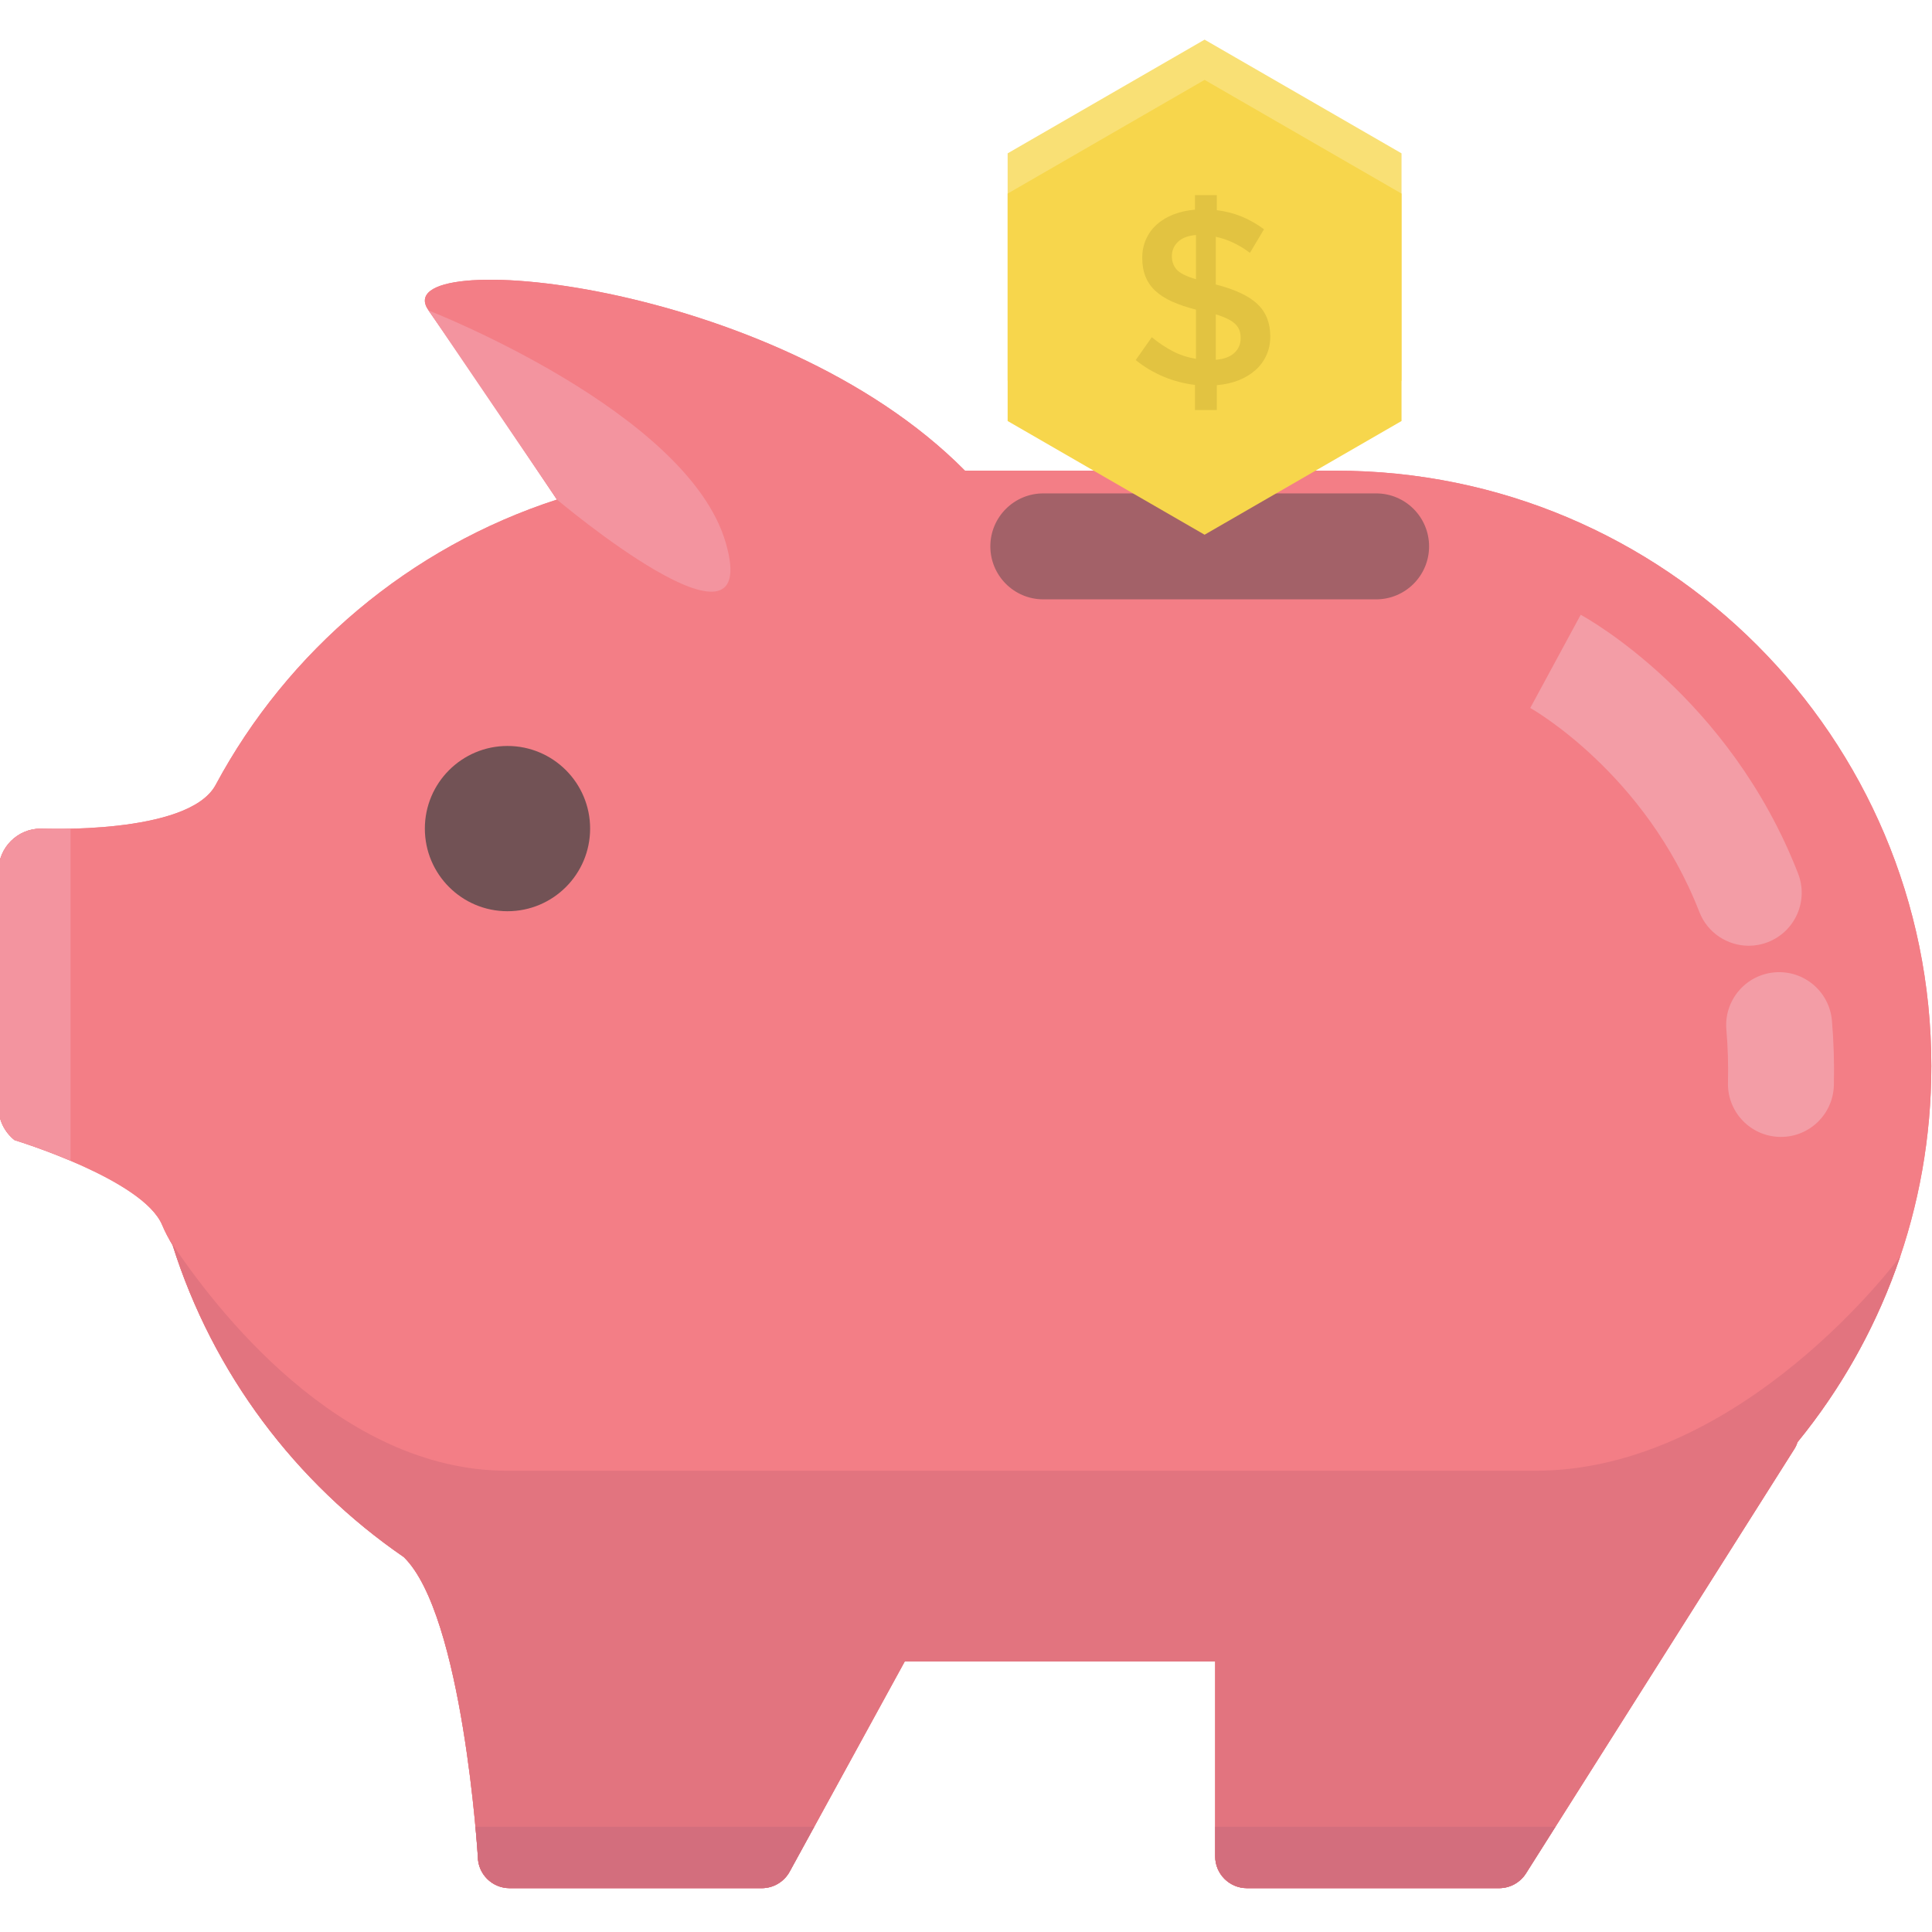
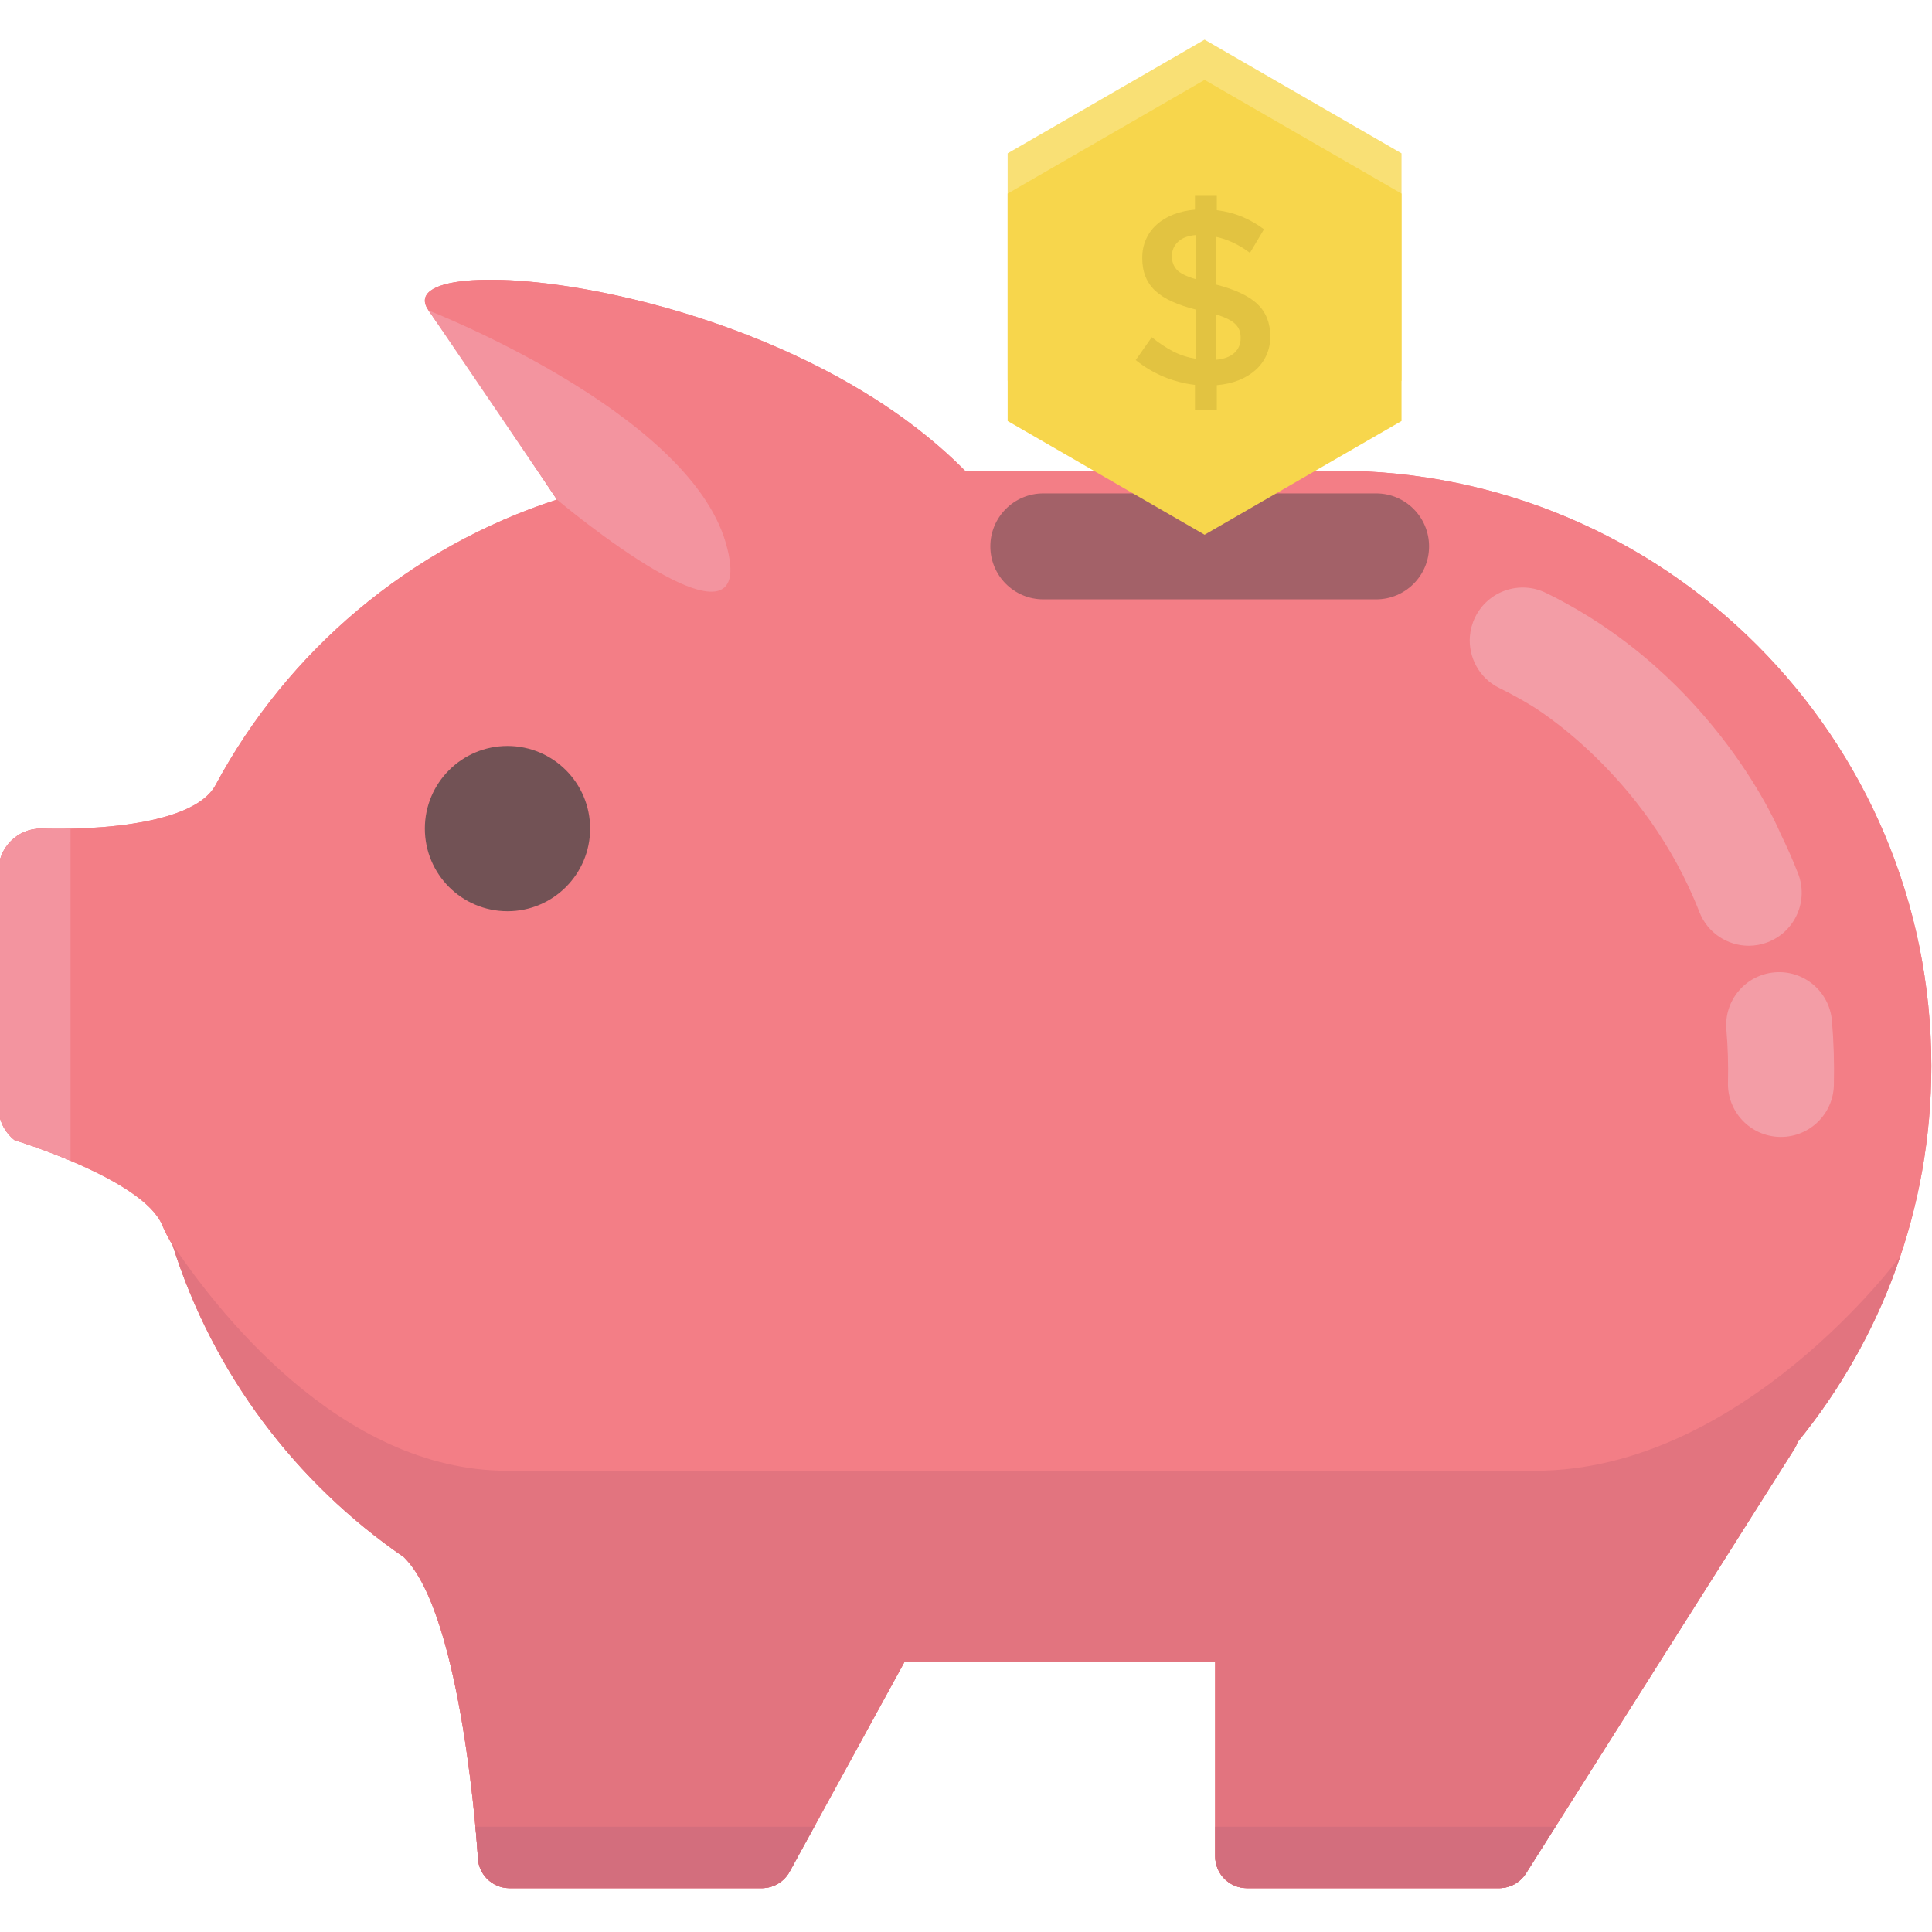
<svg xmlns="http://www.w3.org/2000/svg" version="1.1" id="Layer_1" x="0px" y="0px" width="200px" height="200px" viewBox="0 0 200 200" enable-background="new 0 0 200 200" xml:space="preserve">
  <g>
-     <path fill="#F37E86" d="M199.932,110.359c0-34.04-27.595-61.635-61.635-61.635c-6.749,0-23.597,0-38.404,0   C80.129,28.72,39.593,25.375,44.369,32.141c3.432,4.862,9.488,13.884,13.287,19.574c-15.24,4.936-27.88,15.645-35.34,29.551   c-0.01,0.017-0.019,0.032-0.028,0.049c-2.873,5.135-18.056,4.461-18.056,4.461c-2.423,0-4.387,1.964-4.387,4.387v24.424   c0,1.341,0.613,2.608,1.665,3.44c0,0,13.288,4.041,15.273,8.782c0.305,0.727,0.673,1.423,1.082,2.079   c4.176,13.262,12.714,24.588,23.933,32.298c0.004,0.004,0.007,0.007,0.011,0.011c6.12,5.97,7.656,30.975,7.656,30.975   c0,1.817,1.473,3.29,3.29,3.29h26.102c1.202,0,2.308-0.655,2.886-1.71l11.916-21.76c10.272,0,22.594,0,32.137,0v20.179   c0,1.817,1.473,3.29,3.29,3.29h26.102c1.128,0,2.178-0.578,2.781-1.532l27.78-43.927c0.147-0.232,0.257-0.475,0.339-0.724   C194.741,138.667,199.932,125.12,199.932,110.359z" />
-     <path fill="#F37E86" d="M199.932,110.359c0-34.04-27.595-61.635-61.635-61.635c-6.749,0-23.597,0-38.404,0   C80.129,28.72,39.593,25.375,44.369,32.141c3.432,4.862,9.488,13.884,13.287,19.574c-15.24,4.936-27.88,15.645-35.34,29.551   c-0.01,0.017-0.019,0.032-0.028,0.049c-2.873,5.135-18.056,4.461-18.056,4.461c-2.423,0-4.387,1.964-4.387,4.387v24.424   c0,1.341,0.613,2.608,1.665,3.44c0,0,13.288,4.041,15.273,8.782c0.305,0.727,0.673,1.423,1.082,2.079   c4.176,13.262,12.714,24.588,23.933,32.298c0.004,0.004,0.007,0.007,0.011,0.011c6.12,5.97,7.656,30.975,7.656,30.975   c0,1.817,1.473,3.29,3.29,3.29h26.102c1.202,0,2.308-0.655,2.886-1.71l11.916-21.76c10.272,0,22.594,0,32.137,0v20.179   c0,1.817,1.473,3.29,3.29,3.29h26.102c1.128,0,2.178-0.578,2.781-1.532l27.78-43.927c0.147-0.232,0.257-0.475,0.339-0.724   C194.741,138.667,199.932,125.12,199.932,110.359z" />
+     <path fill="#F37E86" d="M199.932,110.359c0-34.04-27.595-61.635-61.635-61.635c-6.749,0-23.597,0-38.404,0   c-19.764-20.004-60.3-23.349-55.524-16.583c3.432,4.862,9.488,13.884,13.287,19.574c-15.24,4.936-27.88,15.645-35.34,29.551   c-0.01,0.017-0.019,0.032-0.028,0.049c-2.873,5.135-18.056,4.461-18.056,4.461c-2.423,0-4.387,1.964-4.387,4.387v24.424   c0,1.341,0.613,2.608,1.665,3.44c0,0,13.288,4.041,15.273,8.782c0.305,0.727,0.673,1.423,1.082,2.079   c4.176,13.262,12.714,24.588,23.933,32.298c0.004,0.004,0.007,0.007,0.011,0.011c6.12,5.97,7.656,30.975,7.656,30.975   c0,1.817,1.473,3.29,3.29,3.29h26.102c1.202,0,2.308-0.655,2.886-1.71l11.916-21.76c10.272,0,22.594,0,32.137,0v20.179   c0,1.817,1.473,3.29,3.29,3.29h26.102c1.128,0,2.178-0.578,2.781-1.532l27.78-43.927c0.147-0.232,0.257-0.475,0.339-0.724   C194.741,138.667,199.932,125.12,199.932,110.359z" />
+     <path fill="#F37E86" d="M199.932,110.359c0-34.04-27.595-61.635-61.635-61.635c-6.749,0-23.597,0-38.404,0   c-19.764-20.004-60.3-23.349-55.524-16.583c3.432,4.862,9.488,13.884,13.287,19.574c-15.24,4.936-27.88,15.645-35.34,29.551   c-0.01,0.017-0.019,0.032-0.028,0.049c-2.873,5.135-18.056,4.461-18.056,4.461c-2.423,0-4.387,1.964-4.387,4.387v24.424   c0,1.341,0.613,2.608,1.665,3.44c0,0,13.288,4.041,15.273,8.782c0.305,0.727,0.673,1.423,1.082,2.079   c4.176,13.262,12.714,24.588,23.933,32.298c0.004,0.004,0.007,0.007,0.011,0.011c6.12,5.97,7.656,30.975,7.656,30.975   c0,1.817,1.473,3.29,3.29,3.29h26.102c1.202,0,2.308-0.655,2.886-1.71l11.916-21.76c10.272,0,22.594,0,32.137,0v20.179   c0,1.817,1.473,3.29,3.29,3.29h26.102c1.128,0,2.178-0.578,2.781-1.532l27.78-43.927c0.147-0.232,0.257-0.475,0.339-0.724   C194.741,138.667,199.932,125.12,199.932,110.359z" />
    <circle fill="#725255" cx="52.535" cy="85.776" r="8.554" />
    <path fill="#F3949F" d="M7.302,85.79c-1.834,0.041-3.071-0.014-3.071-0.014c-2.423,0-4.387,1.964-4.387,4.387v24.424   c0,1.341,0.613,2.608,1.665,3.44c0,0,2.669,0.812,5.793,2.134V85.79z" />
    <path fill="#F3949F" d="M44.369,32.141c0,0,26.81,10.442,30.759,24.041c3.948,13.599-17.472-4.466-17.472-4.466" />
    <g>
-       <polygon fill="#E2747F" points="15.503,125.018 15.503,125.018 15.503,125.018   " />
+       <path fill="#E2747F" d="M15.503,125.018L15.503,125.018L15.503,125.018z" />
      <path fill="#E2747F" d="M158.916,152.253c-21.495,0-84.227,0-106.38,0c-17.389,0-30.295-16.779-35.042-23.996    c0.12,0.214,0.243,0.425,0.371,0.632c4.176,13.262,12.714,24.588,23.933,32.298c0.004,0.004,0.007,0.007,0.011,0.011    c6.12,5.97,7.656,30.975,7.656,30.975c0,1.817,1.473,3.29,3.29,3.29h26.102c1.202,0,2.308-0.655,2.886-1.71l11.916-21.76    c10.272,0,22.594,0,32.137,0v20.179c0,1.817,1.473,3.29,3.29,3.29h26.102c1.128,0,2.178-0.578,2.781-1.532l27.78-43.927    c0.147-0.232,0.257-0.475,0.339-0.724c4.616-5.661,8.246-12.157,10.629-19.227C196.677,130.107,180.385,152.253,158.916,152.253z" />
    </g>
    <g>
      <path fill="#D36E7D" d="M125.795,189.102v3.071c0,1.817,1.473,3.29,3.29,3.29h26.102c1.128,0,2.178-0.578,2.781-1.532l3.054-4.829    H125.795z" />
      <path fill="#D36E7D" d="M49.465,192.173c0,1.817,1.473,3.29,3.29,3.29h26.102c1.202,0,2.308-0.655,2.886-1.71l2.547-4.651H49.217    C49.392,190.999,49.465,192.173,49.465,192.173z" />
    </g>
    <path fill="#A36168" d="M142.454,62.044h-34.45c-3.028,0-5.484-2.455-5.484-5.484c0-3.028,2.455-5.484,5.484-5.484h34.45   c3.028,0,5.484,2.455,5.484,5.484C147.938,59.589,145.483,62.044,142.454,62.044z" />
    <g>
      <g>
        <polygon fill="#F9E075" points="104.311,15.874 124.698,4.103 145.086,15.874 145.086,39.415 124.698,51.186 104.311,39.415         " />
        <polygon fill="#F7D64C" points="104.311,20.041 124.698,8.27 145.086,20.041 145.086,43.583 124.698,55.354 104.311,43.583         " />
      </g>
      <g>
-         <path fill="#E2C341" d="M131.097,36.779c-0.269,0.589-0.646,1.101-1.131,1.534c-0.485,0.433-1.066,0.784-1.741,1.053     c-0.676,0.269-1.43,0.438-2.261,0.507v2.573h-2.261v-2.599c-1.144-0.138-2.231-0.424-3.262-0.858     c-1.031-0.433-1.988-1.005-2.872-1.715l1.663-2.365c0.745,0.607,1.482,1.096,2.209,1.469c0.728,0.373,1.516,0.628,2.365,0.767     v-5.094c-0.953-0.242-1.776-0.52-2.469-0.832c-0.693-0.312-1.269-0.68-1.728-1.105c-0.459-0.424-0.802-0.918-1.027-1.482     c-0.225-0.563-0.338-1.209-0.338-1.936c0-0.693,0.13-1.334,0.39-1.923c0.26-0.589,0.632-1.1,1.118-1.534     c0.485-0.433,1.061-0.78,1.728-1.04c0.667-0.26,1.408-0.424,2.222-0.494v-1.508h2.261v1.56c0.953,0.121,1.823,0.347,2.612,0.676     c0.788,0.329,1.547,0.763,2.274,1.3l-1.455,2.443c-1.127-0.849-2.305-1.404-3.535-1.663v4.938     c1.975,0.503,3.409,1.174,4.302,2.014c0.892,0.841,1.339,1.962,1.339,3.366C131.5,35.54,131.365,36.19,131.097,36.779z      M123.806,24.329c-0.832,0.069-1.456,0.308-1.871,0.715c-0.416,0.407-0.624,0.897-0.624,1.469c0,0.555,0.165,1.018,0.494,1.39     c0.329,0.373,0.996,0.706,2.001,1.001V24.329z M128.316,34.218c-0.078-0.234-0.217-0.45-0.416-0.65     c-0.199-0.199-0.464-0.381-0.793-0.546c-0.329-0.165-0.745-0.325-1.248-0.481v4.705c0.832-0.069,1.469-0.303,1.91-0.702     c0.442-0.398,0.663-0.91,0.663-1.533C128.433,34.717,128.394,34.452,128.316,34.218z" />
+         <path fill="#E2C341" d="M131.097,36.779c-0.269,0.589-0.646,1.101-1.131,1.534s-1.066,0.784-1.741,1.053     c-0.676,0.269-1.43,0.438-2.261,0.507v2.573h-2.261v-2.599c-1.144-0.138-2.231-0.424-3.262-0.858     c-1.031-0.433-1.988-1.005-2.872-1.715l1.663-2.365c0.745,0.607,1.482,1.096,2.209,1.469c0.728,0.373,1.516,0.628,2.365,0.767     v-5.094c-0.953-0.242-1.776-0.52-2.469-0.832s-1.269-0.68-1.728-1.105c-0.459-0.424-0.802-0.918-1.027-1.482     c-0.225-0.563-0.338-1.209-0.338-1.936c0-0.693,0.13-1.334,0.39-1.923s0.632-1.1,1.118-1.534c0.485-0.433,1.061-0.78,1.728-1.04     c0.667-0.26,1.408-0.424,2.222-0.494v-1.508h2.261v1.56c0.953,0.121,1.823,0.347,2.612,0.676c0.788,0.329,1.547,0.763,2.274,1.3     l-1.455,2.443c-1.127-0.849-2.305-1.404-3.535-1.663v4.938c1.975,0.503,3.409,1.174,4.302,2.014     c0.892,0.841,1.339,1.962,1.339,3.366C131.5,35.54,131.365,36.19,131.097,36.779z M123.806,24.329     c-0.832,0.069-1.456,0.308-1.871,0.715c-0.416,0.407-0.624,0.897-0.624,1.469c0,0.555,0.165,1.018,0.494,1.39     c0.329,0.373,0.996,0.706,2.001,1.001V24.329z M128.316,34.218c-0.078-0.234-0.217-0.45-0.416-0.65     c-0.199-0.199-0.464-0.381-0.793-0.546s-0.745-0.325-1.248-0.481v4.705c0.832-0.069,1.469-0.303,1.91-0.702     c0.442-0.398,0.663-0.91,0.663-1.533C128.433,34.717,128.394,34.452,128.316,34.218z" />
      </g>
    </g>
-     <path fill="#F39DA6" d="M184.362,117.694c-0.045,0-0.09-0.001-0.135-0.002c-3.027-0.073-5.423-2.587-5.349-5.615   c0.045-1.854-0.01-3.699-0.165-5.484c-0.26-3.017,1.975-5.674,4.992-5.935c3.017-0.26,5.674,1.975,5.935,4.992   c0.188,2.185,0.256,4.437,0.202,6.692C189.769,115.325,187.329,117.694,184.362,117.694z" />
-     <path fill="#F39DA6" d="M181.027,97.903c-2.196,0-4.269-1.329-5.112-3.499c-5.598-14.407-17.405-21.062-17.523-21.128l0.021,0.011   l5.22-9.645c0.625,0.338,15.398,8.499,22.505,26.789c1.097,2.823-0.302,6-3.125,7.097   C182.359,97.782,181.687,97.903,181.027,97.903z" />
+     <g>
+       <path fill="#F39DA6" d="M189.64,105.65c-0.261-3.017-2.918-5.252-5.935-4.992c-3.017,0.261-5.252,2.918-4.992,5.935    c0.155,1.785,0.21,3.63,0.165,5.484c-0.074,3.028,2.322,5.542,5.349,5.615c0.045,0.001,0.09,0.002,0.135,0.002    c2.967,0,5.407-2.369,5.48-5.352C189.896,110.087,189.828,107.835,189.64,105.65z" />
+       <path fill="#F39DA6" d="M183.013,97.528c2.823-1.097,4.222-4.274,3.125-7.097c-0.563-1.448-1.177-2.825-1.825-4.147    c0,0-6.644-16.29-24.273-24.906c-2.721-1.33-6.004-0.202-7.334,2.519c-0.308,0.63-0.485,1.29-0.54,1.948    c-0.184,2.188,0.966,4.365,3.058,5.387c1.165,0.57,2.268,1.181,3.318,1.818c0,0,11.776,6.947,17.374,21.354    c0.843,2.17,2.916,3.499,5.112,3.499C181.687,97.903,182.359,97.782,183.013,97.528z" />
+     </g>
  </g>
</svg>
